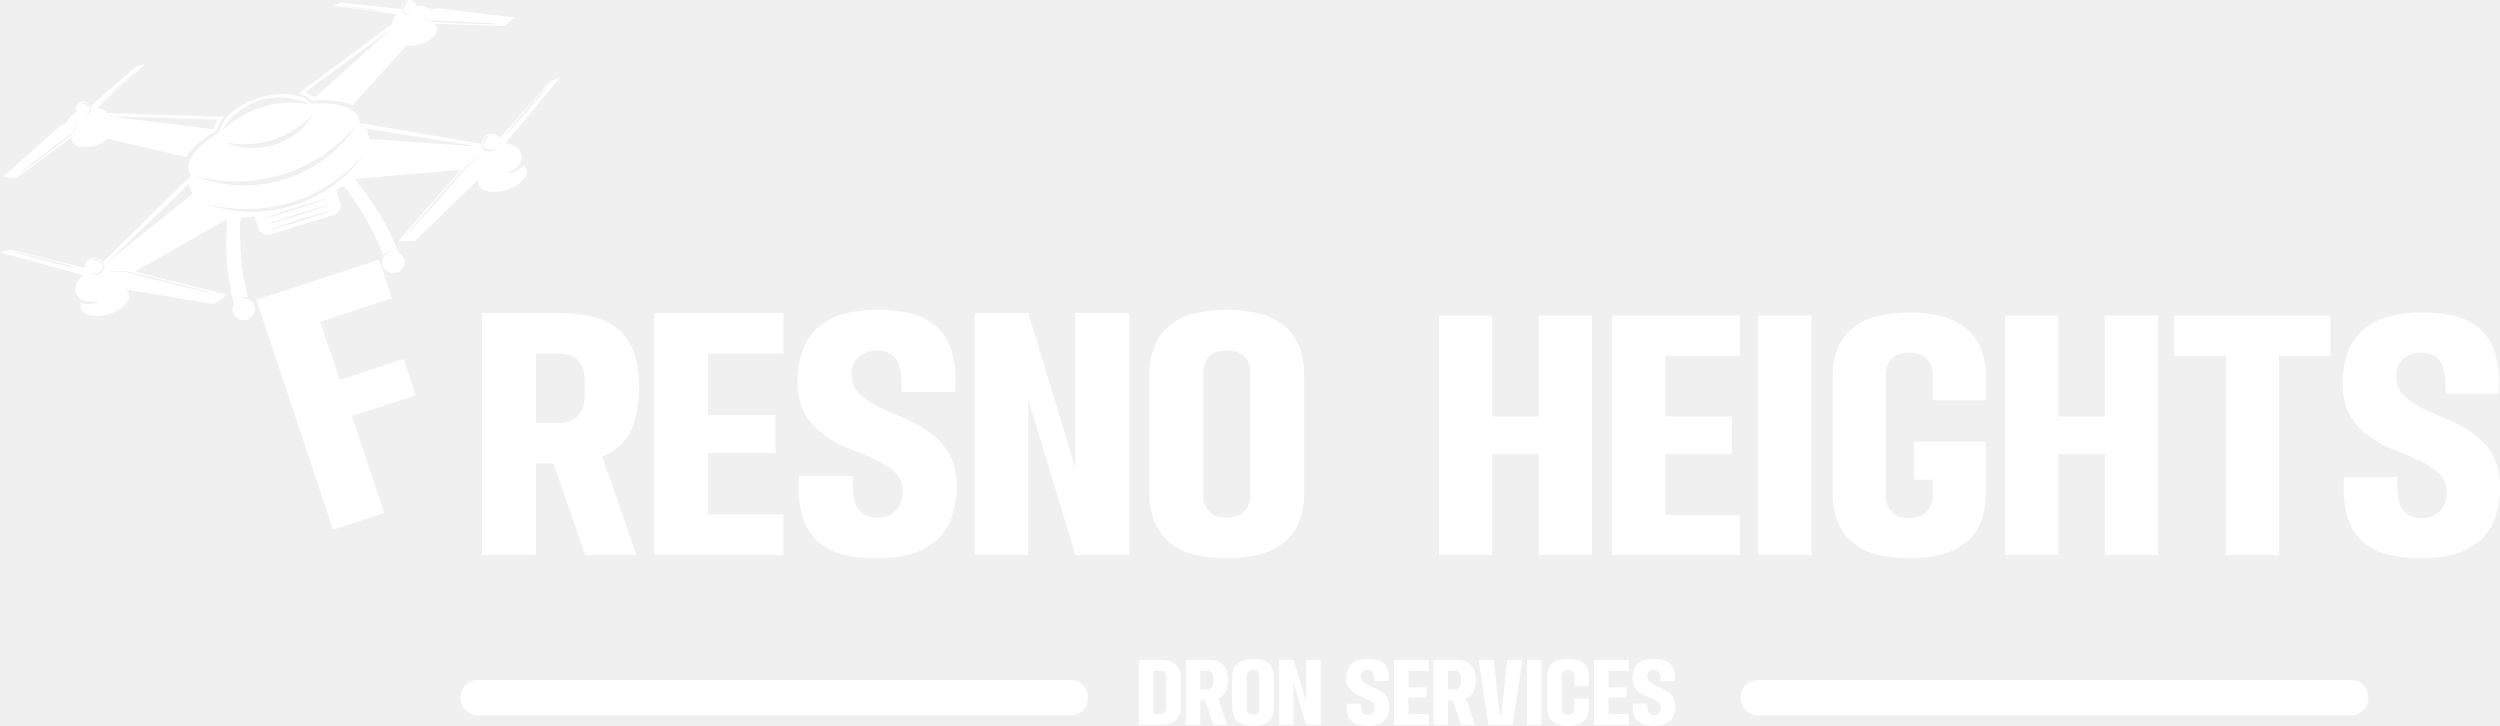
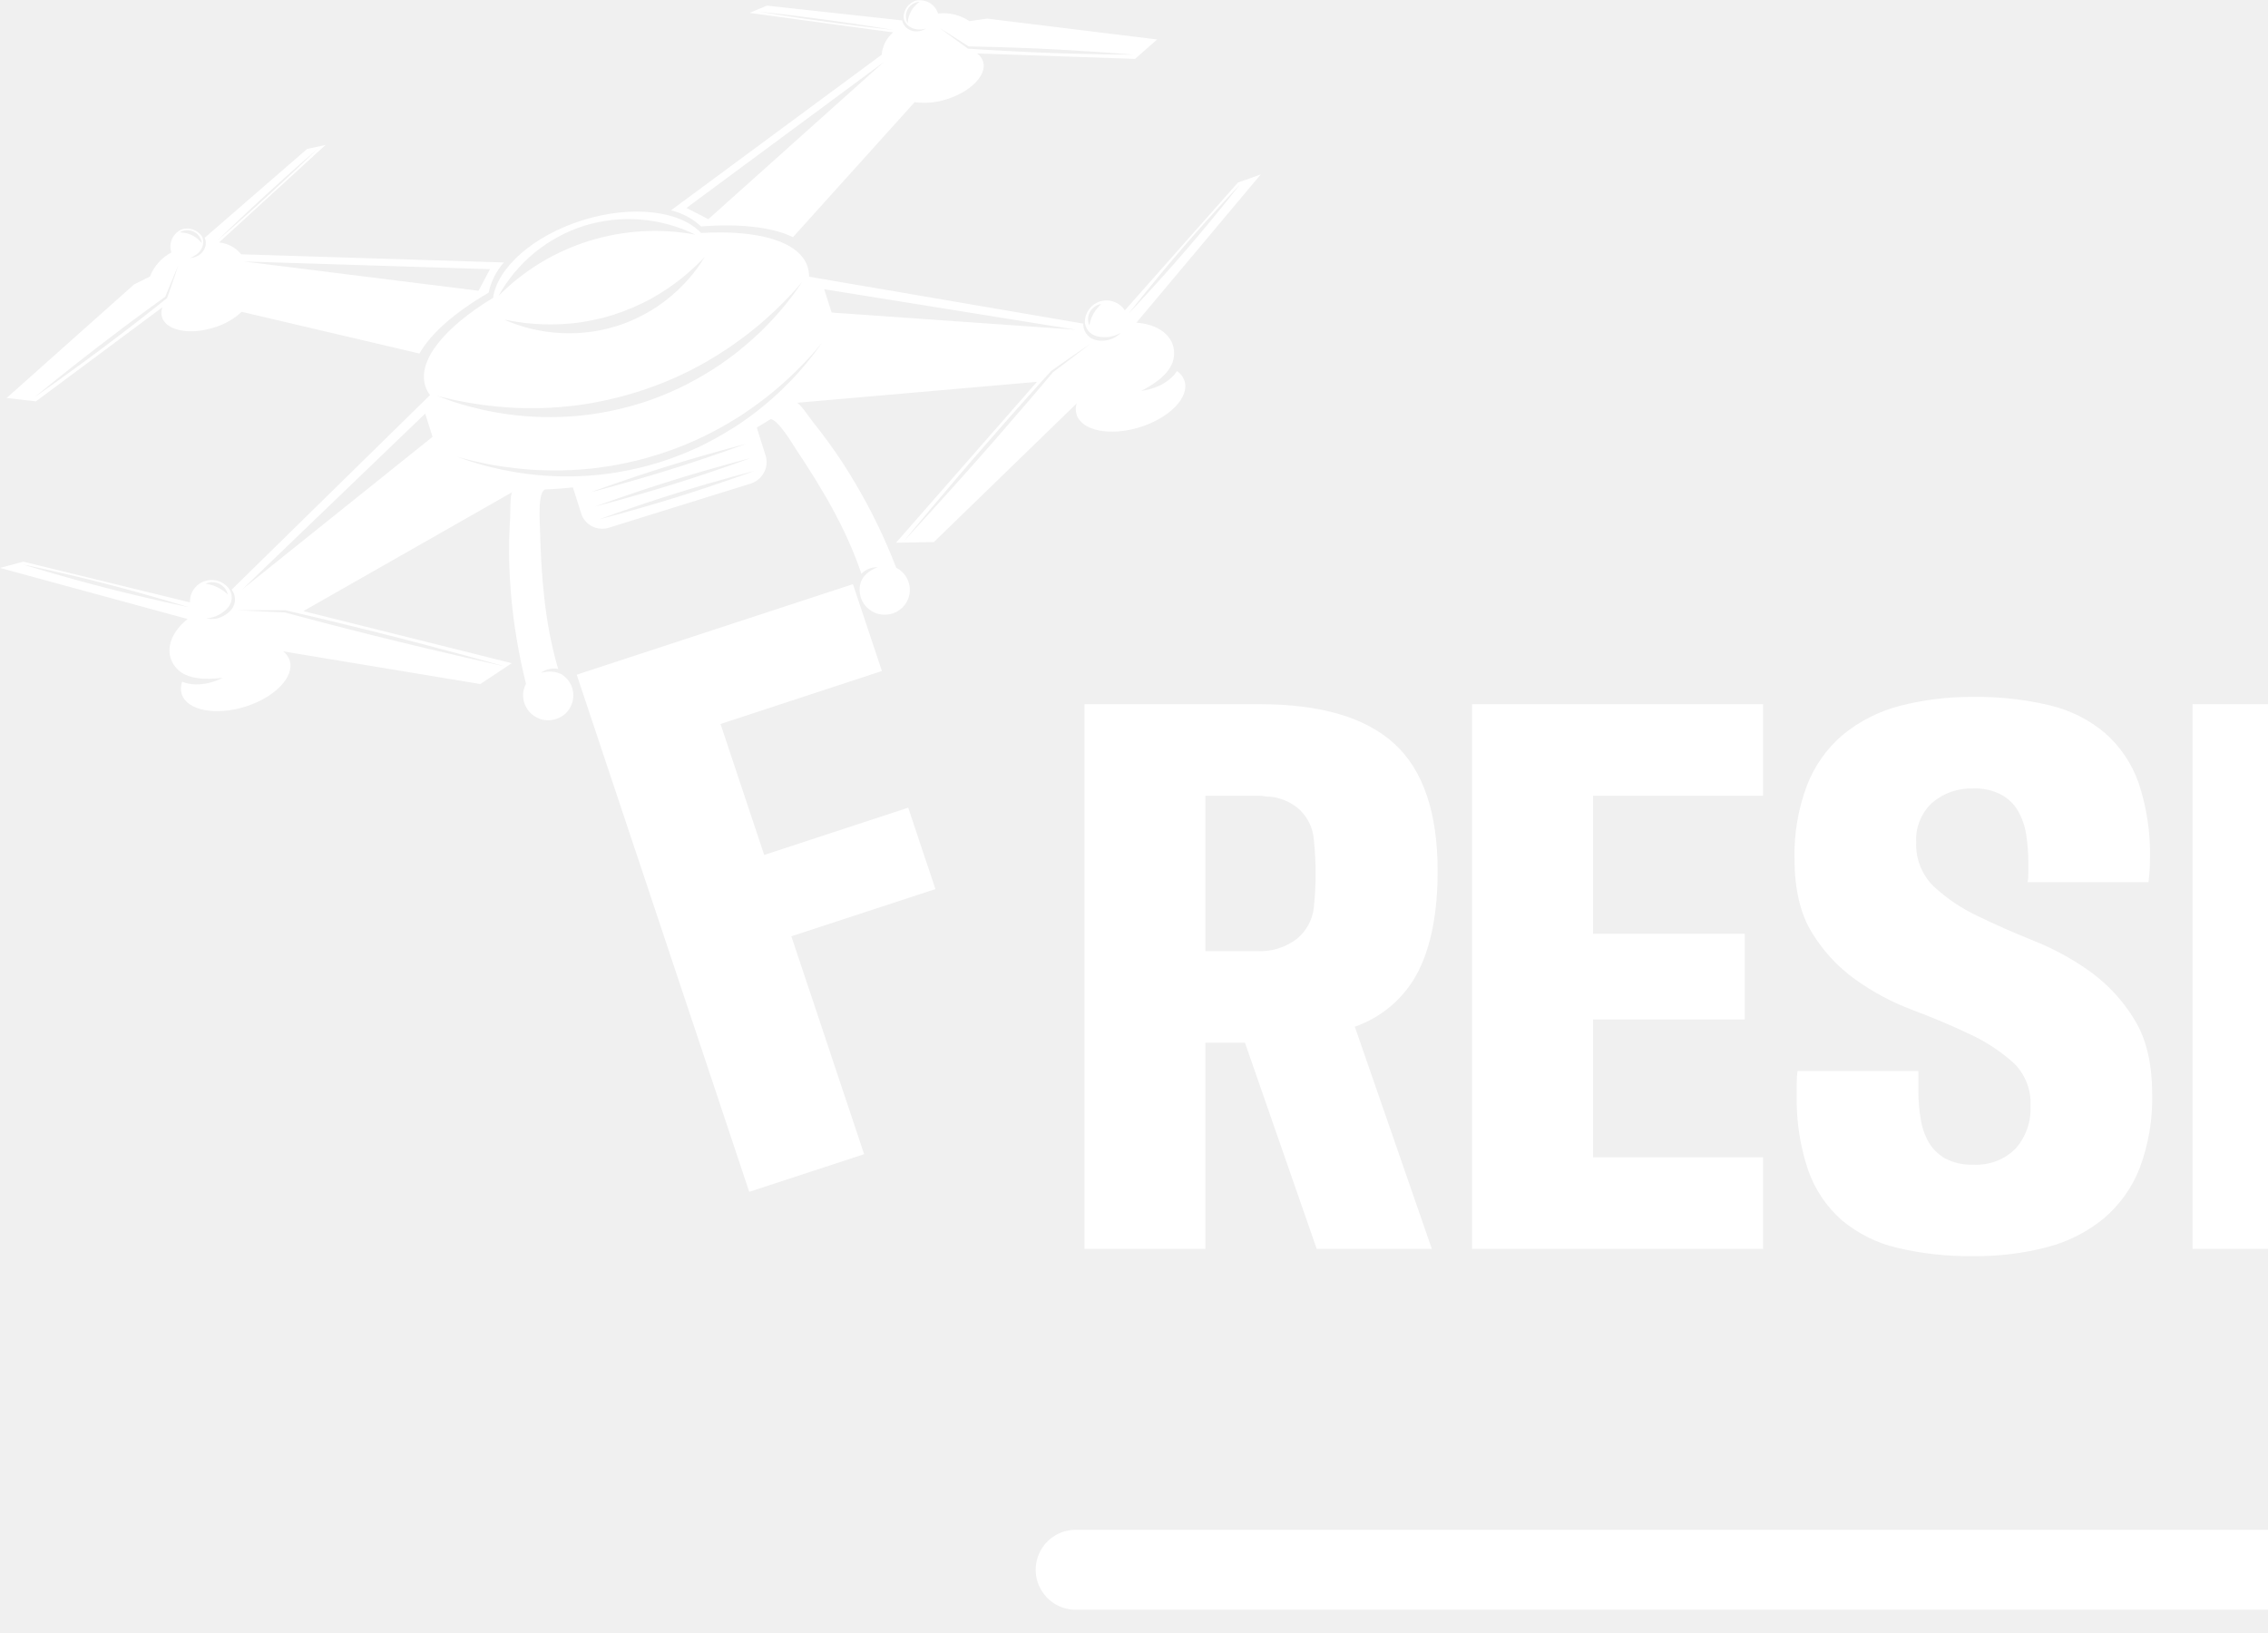
- <svg xmlns="http://www.w3.org/2000/svg" width="62" height="18" viewBox="0 0 62 18" fill="none">
+ <svg xmlns="http://www.w3.org/2000/svg" width="25" height="18" viewBox="0 0 25 18" fill="none">
  <g clip-path="url(#clip0_553_2)">
    <path d="M26.545 17.303H11.857" stroke="white" stroke-width="0.881" stroke-miterlimit="10" stroke-linecap="round" />
    <path d="M58.294 17.303H43.606" stroke="white" stroke-width="0.881" stroke-miterlimit="10" stroke-linecap="round" />
    <path d="M1.79 3.387C1.777 3.423 1.775 3.461 1.786 3.497C1.833 3.644 2.088 3.695 2.356 3.611C2.471 3.578 2.577 3.518 2.664 3.437C3.317 3.59 3.97 3.744 4.624 3.897C4.746 3.677 5.016 3.441 5.386 3.226C5.412 3.103 5.47 2.988 5.554 2.893L2.659 2.803C2.629 2.766 2.592 2.736 2.55 2.713C2.508 2.691 2.462 2.677 2.415 2.672C2.806 2.314 3.197 1.956 3.588 1.598C3.52 1.613 3.453 1.627 3.385 1.642C3.009 1.968 2.633 2.295 2.256 2.621C2.257 2.623 2.257 2.624 2.258 2.625L2.261 2.634L2.264 2.643L2.265 2.648L2.266 2.653L2.268 2.663C2.268 2.667 2.268 2.67 2.268 2.674L2.269 2.679C2.269 2.681 2.269 2.683 2.268 2.684L2.268 2.695C2.267 2.699 2.267 2.703 2.266 2.707C2.265 2.714 2.263 2.721 2.26 2.728C2.25 2.755 2.234 2.779 2.212 2.798C2.195 2.813 2.174 2.824 2.153 2.832C2.139 2.837 2.124 2.84 2.109 2.842C2.104 2.843 2.1 2.843 2.097 2.843L2.093 2.843L2.097 2.842C2.099 2.841 2.103 2.84 2.108 2.838C2.121 2.832 2.134 2.826 2.146 2.818C2.164 2.808 2.18 2.795 2.194 2.78C2.196 2.778 2.198 2.775 2.2 2.773L2.203 2.77C2.203 2.769 2.204 2.768 2.205 2.766L2.21 2.759L2.215 2.752C2.222 2.741 2.227 2.73 2.231 2.718C2.234 2.712 2.235 2.706 2.237 2.7C2.237 2.697 2.238 2.695 2.238 2.692L2.239 2.683C2.24 2.681 2.24 2.68 2.24 2.678L2.24 2.674L2.24 2.665L2.24 2.657L2.239 2.652L2.239 2.648L2.237 2.64L2.236 2.632C2.235 2.627 2.233 2.622 2.231 2.617C2.23 2.614 2.229 2.611 2.228 2.608C2.206 2.574 2.172 2.547 2.133 2.532C2.094 2.517 2.051 2.515 2.011 2.526C1.961 2.545 1.921 2.582 1.898 2.63C1.876 2.678 1.872 2.733 1.889 2.783C1.781 2.84 1.697 2.934 1.653 3.048C1.595 3.077 1.536 3.106 1.478 3.135C1.01 3.552 0.541 3.97 0.073 4.387L0.396 4.424L1.79 3.387ZM5.401 2.967L5.275 3.205L2.686 2.882C3.591 2.91 4.496 2.939 5.401 2.967ZM2.939 2.14C3.245 1.86 3.5 1.641 3.5 1.641C3.5 1.641 3.26 1.876 2.954 2.155C2.649 2.435 2.393 2.654 2.393 2.654C2.393 2.654 2.634 2.419 2.939 2.14ZM1.991 2.555C2.001 2.55 2.012 2.546 2.023 2.543C2.061 2.533 2.101 2.537 2.136 2.554C2.171 2.571 2.198 2.6 2.213 2.636C2.218 2.646 2.221 2.657 2.223 2.668C2.224 2.672 2.224 2.676 2.225 2.68C2.225 2.68 2.222 2.677 2.217 2.671C2.212 2.665 2.205 2.657 2.195 2.648C2.185 2.638 2.173 2.628 2.161 2.619C2.133 2.599 2.101 2.584 2.068 2.574C2.054 2.57 2.039 2.567 2.024 2.565C2.011 2.563 2 2.562 1.993 2.562C1.985 2.561 1.981 2.561 1.981 2.561C1.984 2.559 1.988 2.557 1.991 2.555ZM1.246 3.696C1.356 3.612 1.463 3.532 1.561 3.46C1.61 3.424 1.657 3.39 1.701 3.358C1.723 3.342 1.744 3.327 1.765 3.312C1.775 3.305 1.785 3.297 1.795 3.29L1.809 3.28L1.817 3.275L1.819 3.273L1.819 3.273L1.821 3.272C1.843 3.219 1.862 3.171 1.88 3.129C1.897 3.087 1.913 3.05 1.925 3.02L1.964 2.927C1.964 2.927 1.953 2.961 1.933 3.023C1.922 3.053 1.909 3.091 1.894 3.135C1.887 3.157 1.879 3.18 1.87 3.205C1.866 3.217 1.861 3.23 1.857 3.243L1.85 3.263L1.846 3.273L1.841 3.286C1.804 3.316 1.763 3.348 1.72 3.383C1.677 3.417 1.632 3.453 1.584 3.49C1.488 3.565 1.383 3.646 1.272 3.73C0.79 4.096 0.385 4.375 0.385 4.375C0.385 4.375 0.763 4.061 1.246 3.696Z" fill="white" />
    <path d="M12.949 4.124C12.938 4.137 12.926 4.15 12.913 4.162C12.901 4.173 12.889 4.184 12.875 4.194C12.851 4.212 12.825 4.228 12.799 4.242C12.775 4.254 12.752 4.264 12.727 4.273C12.693 4.285 12.657 4.295 12.621 4.302C12.608 4.304 12.598 4.306 12.591 4.307L12.581 4.308L12.59 4.303C12.596 4.3 12.605 4.295 12.616 4.289C12.639 4.277 12.671 4.259 12.708 4.234C12.726 4.222 12.746 4.208 12.767 4.192C12.788 4.176 12.808 4.158 12.827 4.139C12.864 4.104 12.894 4.063 12.916 4.017C12.946 3.95 12.95 3.875 12.929 3.805C12.883 3.66 12.724 3.57 12.526 3.557C12.983 3.012 13.44 2.467 13.897 1.923C13.813 1.952 13.73 1.982 13.646 2.012C13.23 2.482 12.814 2.952 12.399 3.421C12.37 3.377 12.328 3.344 12.278 3.326C12.229 3.308 12.174 3.307 12.124 3.323C12.074 3.339 12.03 3.371 12.001 3.415C11.971 3.458 11.956 3.509 11.959 3.562C11.96 3.566 11.961 3.571 11.962 3.576C11.966 3.589 11.97 3.602 11.976 3.614C11.982 3.627 11.991 3.64 12 3.651C12.011 3.663 12.023 3.674 12.036 3.683C12.051 3.692 12.067 3.699 12.083 3.704C12.1 3.709 12.118 3.713 12.136 3.714C12.145 3.715 12.154 3.715 12.162 3.716C12.172 3.716 12.18 3.716 12.188 3.716C12.217 3.716 12.247 3.711 12.275 3.703C12.294 3.697 12.314 3.689 12.332 3.68C12.338 3.677 12.344 3.674 12.347 3.672L12.352 3.669L12.348 3.674C12.345 3.677 12.341 3.681 12.336 3.686C12.32 3.7 12.302 3.712 12.283 3.722C12.27 3.73 12.256 3.736 12.242 3.74C12.225 3.746 12.208 3.75 12.191 3.752C12.182 3.753 12.172 3.754 12.163 3.755C12.153 3.755 12.144 3.755 12.133 3.755C12.112 3.755 12.091 3.752 12.071 3.746C12.05 3.739 12.03 3.73 12.012 3.717C11.996 3.704 11.982 3.69 11.971 3.673C11.961 3.658 11.953 3.641 11.948 3.624C11.944 3.609 11.942 3.594 11.941 3.579C11.941 3.575 11.941 3.571 11.941 3.567L8.918 3.05C8.919 3.013 8.913 2.976 8.902 2.941C8.813 2.659 8.352 2.531 7.728 2.568C7.499 2.324 6.971 2.256 6.423 2.427C5.876 2.598 5.482 2.952 5.435 3.283C4.902 3.606 4.598 3.973 4.688 4.255C4.699 4.291 4.717 4.325 4.74 4.355L2.554 6.499C2.556 6.503 2.558 6.506 2.56 6.509C2.569 6.522 2.575 6.536 2.581 6.55C2.586 6.567 2.59 6.585 2.59 6.603C2.591 6.623 2.588 6.644 2.581 6.663C2.574 6.683 2.564 6.703 2.55 6.72C2.537 6.736 2.522 6.751 2.504 6.763C2.496 6.769 2.488 6.775 2.48 6.779C2.472 6.784 2.464 6.789 2.456 6.793C2.44 6.801 2.424 6.808 2.407 6.813C2.392 6.817 2.378 6.82 2.363 6.821C2.341 6.824 2.32 6.824 2.298 6.821C2.291 6.82 2.285 6.819 2.281 6.818L2.275 6.817L2.281 6.816C2.285 6.816 2.291 6.815 2.298 6.814C2.319 6.811 2.338 6.806 2.358 6.8C2.386 6.791 2.413 6.778 2.437 6.762C2.444 6.757 2.45 6.753 2.458 6.747C2.465 6.742 2.472 6.737 2.479 6.731C2.492 6.72 2.505 6.707 2.516 6.693C2.527 6.68 2.536 6.665 2.542 6.649C2.548 6.634 2.552 6.618 2.554 6.602C2.555 6.587 2.554 6.573 2.552 6.558C2.549 6.545 2.546 6.532 2.541 6.519C2.539 6.514 2.537 6.51 2.535 6.506C2.508 6.461 2.466 6.427 2.417 6.408C2.367 6.39 2.313 6.388 2.262 6.404C2.212 6.419 2.168 6.45 2.138 6.493C2.107 6.536 2.092 6.587 2.094 6.64C1.482 6.49 0.87 6.341 0.257 6.191C0.171 6.214 0.086 6.237 0 6.26C0.689 6.448 1.379 6.636 2.068 6.823C1.913 6.946 1.835 7.11 1.881 7.256C1.904 7.325 1.951 7.384 2.014 7.422C2.058 7.447 2.107 7.463 2.157 7.471C2.184 7.476 2.211 7.479 2.238 7.481C2.263 7.482 2.288 7.482 2.31 7.482C2.355 7.481 2.391 7.477 2.417 7.475C2.43 7.474 2.44 7.472 2.446 7.472L2.457 7.47L2.447 7.475C2.441 7.478 2.432 7.483 2.42 7.488C2.387 7.503 2.352 7.515 2.316 7.524C2.291 7.531 2.266 7.536 2.24 7.539C2.21 7.543 2.18 7.545 2.15 7.544C2.133 7.543 2.116 7.542 2.1 7.539C2.082 7.536 2.065 7.533 2.048 7.528C2.035 7.524 2.021 7.52 2.008 7.514C1.992 7.558 1.99 7.606 2.003 7.65C2.06 7.83 2.373 7.892 2.701 7.79C3.03 7.688 3.25 7.459 3.193 7.28C3.18 7.24 3.155 7.205 3.122 7.18L5.295 7.54L5.641 7.31C4.875 7.119 4.109 6.927 3.344 6.736C4.264 6.212 5.648 5.424 5.648 5.424C5.621 5.439 5.626 5.657 5.624 5.692C5.618 5.787 5.614 5.881 5.612 5.975C5.609 6.156 5.616 6.337 5.63 6.518C5.658 6.861 5.714 7.202 5.798 7.537C5.773 7.584 5.762 7.637 5.767 7.691C5.772 7.744 5.793 7.795 5.827 7.836C5.86 7.878 5.906 7.909 5.957 7.926C6.008 7.943 6.063 7.944 6.115 7.93C6.167 7.916 6.214 7.888 6.25 7.848C6.286 7.808 6.309 7.758 6.317 7.706C6.325 7.653 6.317 7.599 6.295 7.55C6.272 7.502 6.236 7.461 6.19 7.432C6.186 7.43 6.182 7.429 6.179 7.427C6.153 7.416 6.126 7.408 6.099 7.405C6.075 7.402 6.052 7.402 6.029 7.404C6.012 7.406 5.996 7.409 5.98 7.412C5.968 7.415 5.962 7.417 5.962 7.417C5.967 7.413 5.972 7.409 5.977 7.406C6.014 7.383 6.057 7.37 6.1 7.369C6.118 7.368 6.136 7.37 6.153 7.374L6.148 7.358C6.003 6.86 5.965 6.341 5.952 5.825C5.951 5.774 5.922 5.398 6.018 5.394C6.112 5.391 6.21 5.384 6.315 5.372L6.406 5.658C6.415 5.688 6.43 5.717 6.451 5.741C6.471 5.766 6.497 5.786 6.525 5.801C6.553 5.815 6.584 5.825 6.616 5.827C6.648 5.83 6.681 5.827 6.711 5.817L8.273 5.331C8.336 5.311 8.388 5.269 8.42 5.211C8.451 5.154 8.459 5.087 8.44 5.024L8.342 4.713C8.391 4.684 8.446 4.651 8.496 4.619C8.585 4.635 8.741 4.902 8.767 4.941C9.055 5.371 9.322 5.818 9.49 6.309C9.492 6.314 9.493 6.32 9.495 6.325C9.507 6.312 9.52 6.301 9.535 6.291C9.571 6.268 9.613 6.254 9.657 6.252C9.663 6.251 9.669 6.252 9.675 6.252C9.675 6.252 9.669 6.254 9.658 6.258C9.643 6.265 9.628 6.272 9.614 6.28C9.593 6.291 9.574 6.305 9.557 6.32C9.536 6.338 9.518 6.36 9.504 6.383C9.502 6.387 9.5 6.39 9.498 6.394C9.476 6.443 9.47 6.497 9.48 6.55C9.489 6.603 9.514 6.652 9.551 6.69C9.588 6.729 9.636 6.757 9.688 6.769C9.741 6.781 9.796 6.778 9.846 6.76C9.897 6.742 9.941 6.709 9.974 6.667C10.006 6.624 10.025 6.573 10.029 6.519C10.032 6.466 10.02 6.413 9.993 6.366C9.967 6.32 9.927 6.282 9.879 6.258C9.755 5.936 9.604 5.624 9.428 5.327C9.336 5.17 9.237 5.019 9.13 4.872C9.074 4.795 9.016 4.72 8.957 4.646C8.935 4.619 8.812 4.437 8.782 4.44C8.782 4.44 10.372 4.301 11.43 4.209C10.912 4.8 10.395 5.391 9.877 5.982L10.294 5.975L11.868 4.447C11.855 4.487 11.855 4.529 11.867 4.569C11.924 4.749 12.237 4.811 12.565 4.709C12.894 4.606 13.114 4.378 13.057 4.199C13.042 4.154 13.013 4.116 12.974 4.09C12.967 4.101 12.958 4.113 12.949 4.124ZM13.038 2.731C13.377 2.338 13.667 2.035 13.667 2.035C13.667 2.035 13.41 2.366 13.071 2.759C12.733 3.151 12.442 3.455 12.442 3.455C12.442 3.455 12.7 3.123 13.038 2.731ZM12.131 3.359C12.125 3.364 12.117 3.372 12.109 3.381C12.065 3.428 12.034 3.484 12.017 3.545C12.014 3.558 12.011 3.568 12.01 3.575L12.008 3.587L12.007 3.584C12.006 3.582 12.004 3.58 12.003 3.576C11.999 3.566 11.997 3.555 11.995 3.544C11.993 3.528 11.993 3.511 11.995 3.495C12.001 3.454 12.022 3.416 12.054 3.39C12.067 3.379 12.081 3.37 12.096 3.363C12.106 3.359 12.117 3.355 12.128 3.353C12.131 3.352 12.134 3.352 12.136 3.352L12.139 3.351L12.131 3.359ZM2.269 6.434C2.271 6.433 2.273 6.431 2.277 6.43C2.287 6.426 2.298 6.423 2.309 6.421C2.325 6.417 2.342 6.417 2.358 6.418C2.4 6.422 2.439 6.441 2.467 6.471C2.479 6.483 2.488 6.497 2.496 6.512C2.501 6.521 2.505 6.532 2.508 6.542C2.509 6.546 2.509 6.549 2.51 6.551L2.51 6.554L2.502 6.546C2.496 6.54 2.489 6.533 2.479 6.525C2.429 6.484 2.371 6.456 2.308 6.442C2.296 6.439 2.285 6.438 2.278 6.437L2.266 6.435L2.269 6.434ZM1.16 6.478C0.656 6.348 0.253 6.222 0.253 6.222C0.253 6.222 0.667 6.306 1.171 6.436C1.674 6.566 2.077 6.692 2.077 6.692C2.077 6.692 1.664 6.607 1.16 6.478ZM3.578 6.828C3.74 6.867 3.916 6.91 4.1 6.956C4.909 7.159 5.559 7.344 5.559 7.344C5.559 7.344 4.898 7.2 4.09 6.998C3.906 6.952 3.73 6.907 3.569 6.865C3.489 6.843 3.412 6.823 3.34 6.804C3.269 6.785 3.202 6.767 3.141 6.751C3.06 6.747 2.986 6.744 2.922 6.741C2.857 6.738 2.801 6.736 2.756 6.733L2.615 6.726C2.615 6.726 2.665 6.726 2.756 6.726C2.802 6.726 2.857 6.726 2.922 6.726C2.987 6.726 3.062 6.726 3.144 6.726C3.207 6.741 3.275 6.757 3.348 6.774C3.42 6.791 3.497 6.809 3.578 6.828ZM4.768 4.815L2.671 6.496L4.687 4.559L4.768 4.815ZM6.441 2.488C6.847 2.364 7.284 2.399 7.664 2.586C7.275 2.514 6.873 2.538 6.495 2.655C6.116 2.773 5.773 2.981 5.495 3.262C5.699 2.893 6.038 2.616 6.441 2.488ZM5.58 3.527C5.597 3.53 5.621 3.535 5.651 3.54C5.738 3.555 5.825 3.566 5.913 3.571C5.968 3.575 6.029 3.577 6.093 3.576C6.158 3.575 6.226 3.572 6.298 3.565C6.37 3.558 6.445 3.547 6.521 3.531C6.6 3.516 6.678 3.496 6.755 3.472C6.903 3.425 7.047 3.364 7.183 3.289C7.295 3.226 7.402 3.155 7.502 3.076C7.571 3.021 7.637 2.963 7.699 2.902C7.721 2.88 7.738 2.863 7.75 2.851L7.767 2.832L7.764 2.838C7.762 2.842 7.758 2.847 7.754 2.854C7.745 2.868 7.732 2.889 7.715 2.915C7.664 2.988 7.608 3.058 7.547 3.123C7.455 3.22 7.352 3.307 7.241 3.382C7.174 3.426 7.105 3.465 7.033 3.5C6.956 3.538 6.876 3.569 6.794 3.595C6.566 3.666 6.326 3.689 6.089 3.664C6.027 3.658 5.965 3.648 5.904 3.635C5.816 3.617 5.73 3.591 5.646 3.559C5.616 3.548 5.594 3.539 5.579 3.532C5.571 3.529 5.565 3.526 5.562 3.524L5.556 3.522L5.58 3.527ZM4.865 4.375C4.894 4.382 4.937 4.393 4.992 4.405C5.048 4.417 5.116 4.431 5.196 4.444C5.275 4.458 5.366 4.47 5.466 4.48C5.516 4.485 5.569 4.489 5.624 4.493L5.666 4.495C5.68 4.495 5.694 4.496 5.708 4.497C5.737 4.497 5.766 4.499 5.795 4.499C5.81 4.499 5.825 4.499 5.84 4.499C5.855 4.499 5.87 4.499 5.886 4.499C5.916 4.499 5.947 4.498 5.979 4.498C5.994 4.497 6.01 4.496 6.026 4.496L6.074 4.494C6.09 4.493 6.107 4.491 6.123 4.49C6.131 4.49 6.139 4.489 6.148 4.489C6.156 4.488 6.164 4.487 6.172 4.487C6.189 4.485 6.205 4.484 6.222 4.482L6.235 4.481L6.247 4.48L6.272 4.477C6.289 4.475 6.306 4.474 6.323 4.472C6.34 4.47 6.357 4.467 6.375 4.465L6.4 4.462L6.426 4.458C6.444 4.455 6.461 4.453 6.478 4.45C6.496 4.447 6.513 4.444 6.531 4.441C6.54 4.439 6.549 4.438 6.557 4.436C6.566 4.435 6.575 4.433 6.584 4.431C6.73 4.403 6.874 4.367 7.015 4.323C7.157 4.279 7.296 4.227 7.432 4.167C7.558 4.111 7.681 4.048 7.801 3.979C7.808 3.974 7.815 3.97 7.822 3.966C7.829 3.962 7.836 3.958 7.843 3.953C7.858 3.945 7.871 3.937 7.885 3.928C7.899 3.92 7.913 3.911 7.926 3.903C7.939 3.894 7.953 3.886 7.966 3.877L8.005 3.852C8.011 3.847 8.018 3.843 8.024 3.839L8.043 3.826C8.056 3.817 8.068 3.809 8.081 3.8C8.087 3.796 8.093 3.792 8.099 3.787L8.117 3.774C8.213 3.706 8.299 3.638 8.376 3.573C8.498 3.47 8.613 3.359 8.722 3.243C8.761 3.201 8.79 3.168 8.809 3.146L8.839 3.111L8.833 3.121C8.828 3.127 8.822 3.137 8.814 3.149C8.797 3.174 8.772 3.21 8.738 3.256C8.641 3.385 8.535 3.506 8.421 3.62C8.348 3.692 8.265 3.768 8.171 3.844C8.166 3.849 8.16 3.854 8.154 3.859C8.148 3.864 8.142 3.868 8.136 3.873L8.099 3.902C8.093 3.907 8.087 3.911 8.081 3.916L8.062 3.93C8.049 3.94 8.036 3.949 8.023 3.959C8.01 3.969 7.997 3.978 7.983 3.987C7.97 3.997 7.957 4.006 7.943 4.016L7.901 4.043L7.88 4.057C7.873 4.062 7.866 4.067 7.859 4.071C7.738 4.148 7.613 4.218 7.484 4.279C7.345 4.345 7.202 4.401 7.055 4.447C6.908 4.492 6.758 4.528 6.606 4.553C6.597 4.555 6.587 4.556 6.578 4.557L6.551 4.562C6.533 4.564 6.514 4.567 6.496 4.569C6.478 4.572 6.46 4.574 6.442 4.576L6.415 4.579C6.406 4.58 6.397 4.581 6.388 4.582C6.37 4.583 6.353 4.585 6.335 4.587C6.317 4.588 6.3 4.589 6.282 4.59L6.256 4.592L6.243 4.593L6.23 4.593L6.179 4.596C6.17 4.596 6.162 4.596 6.153 4.596C6.145 4.597 6.136 4.597 6.128 4.597C6.111 4.597 6.094 4.597 6.077 4.598C6.061 4.598 6.044 4.598 6.028 4.597C6.011 4.597 5.995 4.597 5.979 4.597C5.947 4.596 5.915 4.595 5.883 4.593L5.837 4.59C5.821 4.589 5.806 4.588 5.791 4.587C5.761 4.585 5.731 4.582 5.702 4.579C5.688 4.578 5.673 4.576 5.659 4.574C5.645 4.572 5.631 4.571 5.617 4.569C5.561 4.561 5.508 4.553 5.457 4.544C5.356 4.526 5.265 4.505 5.187 4.484C5.108 4.463 5.041 4.443 4.987 4.425C4.933 4.406 4.891 4.391 4.863 4.38C4.849 4.375 4.839 4.371 4.831 4.368L4.821 4.364L4.865 4.375ZM7.467 5.478C6.995 5.625 6.606 5.724 6.606 5.724C6.606 5.724 6.982 5.584 7.454 5.437C7.926 5.289 8.316 5.191 8.316 5.191C8.316 5.191 7.939 5.33 7.467 5.478ZM7.423 5.337C6.95 5.484 6.561 5.583 6.561 5.583C6.561 5.583 6.937 5.443 7.41 5.296C7.882 5.149 8.271 5.05 8.271 5.05C8.271 5.05 7.895 5.19 7.423 5.337ZM7.373 5.18C6.9 5.327 6.511 5.426 6.511 5.426C6.511 5.426 6.887 5.286 7.36 5.139C7.832 4.992 8.221 4.893 8.221 4.893C8.221 4.893 7.845 5.033 7.373 5.18ZM9.051 3.792C9.046 3.798 9.04 3.807 9.031 3.819C9.014 3.844 8.988 3.879 8.953 3.924C8.855 4.051 8.747 4.171 8.631 4.283C8.558 4.354 8.475 4.428 8.381 4.503L8.363 4.518C8.357 4.522 8.351 4.527 8.345 4.532C8.333 4.541 8.32 4.55 8.308 4.56L8.29 4.574L8.27 4.588C8.258 4.597 8.245 4.606 8.232 4.616C8.219 4.626 8.205 4.634 8.192 4.644C8.179 4.653 8.165 4.662 8.152 4.672C8.138 4.681 8.124 4.69 8.11 4.699L8.089 4.713C8.082 4.717 8.075 4.722 8.067 4.726C7.947 4.802 7.822 4.87 7.694 4.931C7.555 4.996 7.412 5.051 7.266 5.097C7.12 5.142 6.971 5.178 6.82 5.203C6.811 5.205 6.802 5.207 6.793 5.208L6.766 5.212C6.748 5.215 6.73 5.218 6.711 5.22C6.693 5.222 6.675 5.225 6.658 5.227L6.631 5.23L6.604 5.233C6.586 5.235 6.569 5.236 6.551 5.238C6.534 5.24 6.516 5.241 6.499 5.242L6.473 5.244L6.46 5.245L6.447 5.246C6.43 5.246 6.413 5.247 6.396 5.248C6.387 5.248 6.379 5.249 6.37 5.249L6.345 5.25C6.328 5.25 6.312 5.251 6.295 5.251C6.279 5.251 6.262 5.251 6.246 5.251C6.229 5.251 6.213 5.251 6.197 5.251C6.165 5.25 6.133 5.25 6.102 5.248C6.086 5.247 6.071 5.247 6.056 5.246C6.04 5.245 6.025 5.244 6.01 5.243C5.98 5.241 5.95 5.238 5.921 5.236C5.907 5.235 5.893 5.233 5.878 5.231C5.864 5.23 5.85 5.228 5.836 5.227C5.781 5.22 5.727 5.213 5.677 5.204C5.576 5.187 5.485 5.168 5.406 5.148C5.328 5.129 5.261 5.109 5.206 5.092C5.152 5.075 5.11 5.06 5.082 5.05C5.068 5.045 5.057 5.041 5.05 5.038L5.039 5.034C5.039 5.034 5.054 5.038 5.083 5.046C5.112 5.054 5.154 5.066 5.21 5.079C5.265 5.092 5.333 5.107 5.412 5.122C5.492 5.136 5.582 5.15 5.683 5.161C5.733 5.167 5.786 5.172 5.841 5.176C5.855 5.177 5.869 5.178 5.883 5.179C5.897 5.179 5.911 5.18 5.925 5.181C5.954 5.182 5.983 5.184 6.013 5.184C6.028 5.185 6.043 5.185 6.058 5.185L6.103 5.185C6.134 5.186 6.165 5.185 6.197 5.185C6.213 5.185 6.229 5.184 6.245 5.183C6.261 5.183 6.277 5.182 6.293 5.182C6.309 5.181 6.326 5.18 6.342 5.179L6.367 5.177C6.375 5.177 6.383 5.176 6.392 5.176C6.408 5.174 6.425 5.173 6.442 5.172L6.454 5.171L6.467 5.169L6.492 5.167C6.509 5.165 6.526 5.164 6.543 5.162C6.561 5.159 6.578 5.157 6.595 5.155L6.621 5.152L6.647 5.148C6.665 5.146 6.682 5.143 6.7 5.14C6.717 5.138 6.735 5.135 6.752 5.132L6.779 5.127C6.788 5.126 6.797 5.124 6.806 5.122C6.953 5.095 7.098 5.059 7.24 5.014C7.383 4.97 7.523 4.917 7.659 4.856C7.785 4.799 7.909 4.735 8.029 4.665C8.036 4.661 8.043 4.656 8.05 4.652L8.071 4.639C8.085 4.63 8.099 4.622 8.113 4.614C8.127 4.605 8.14 4.596 8.154 4.588C8.167 4.579 8.181 4.571 8.194 4.562C8.207 4.553 8.22 4.544 8.233 4.535L8.252 4.522C8.258 4.518 8.265 4.514 8.271 4.509C8.283 4.5 8.296 4.492 8.308 4.483C8.314 4.479 8.32 4.474 8.326 4.47L8.344 4.457C8.44 4.387 8.526 4.317 8.602 4.251C8.722 4.146 8.836 4.034 8.943 3.916C8.981 3.874 9.009 3.84 9.028 3.817C9.038 3.806 9.045 3.797 9.05 3.791L9.057 3.782L9.051 3.792ZM9.167 3.445L9.085 3.188L11.857 3.634L9.167 3.445ZM11.91 3.873C11.874 3.901 11.83 3.935 11.778 3.974C11.727 4.013 11.669 4.057 11.604 4.106C11.564 4.154 11.519 4.207 11.472 4.263C11.424 4.319 11.373 4.379 11.319 4.442C11.211 4.568 11.093 4.705 10.969 4.847C10.423 5.471 9.964 5.964 9.964 5.964C9.964 5.964 10.39 5.443 10.936 4.819C11.06 4.676 11.18 4.541 11.29 4.418C11.346 4.356 11.398 4.297 11.448 4.242C11.498 4.187 11.545 4.135 11.588 4.088L11.769 3.961C11.822 3.925 11.868 3.893 11.905 3.867L12.022 3.788C12.022 3.788 11.982 3.818 11.91 3.873Z" fill="white" />
    <path d="M9.719 0.603L7.397 2.318C7.521 2.349 7.635 2.41 7.728 2.496C8.155 2.463 8.513 2.503 8.741 2.614C9.188 2.118 9.635 1.622 10.082 1.126C10.2 1.142 10.321 1.131 10.435 1.094C10.703 1.01 10.883 0.824 10.836 0.677C10.825 0.642 10.801 0.611 10.77 0.589L12.512 0.649L12.755 0.435C12.13 0.358 11.505 0.282 10.88 0.205C10.815 0.215 10.751 0.224 10.686 0.233C10.585 0.165 10.462 0.135 10.34 0.149C10.324 0.099 10.29 0.056 10.244 0.03C10.197 0.004 10.143 -0.004 10.091 0.008C10.052 0.022 10.018 0.048 9.994 0.082C9.971 0.117 9.959 0.158 9.961 0.199C9.961 0.202 9.962 0.205 9.963 0.208C9.965 0.213 9.966 0.218 9.968 0.223L9.971 0.23L9.975 0.238L9.977 0.241L9.979 0.245L9.984 0.252L9.989 0.259L9.991 0.263C9.992 0.264 9.993 0.265 9.994 0.266L10 0.273C10.002 0.275 10.005 0.277 10.007 0.279C10.011 0.283 10.016 0.287 10.021 0.291C10.032 0.298 10.043 0.304 10.054 0.309L10.062 0.313L10.071 0.315C10.072 0.316 10.074 0.316 10.075 0.317L10.079 0.318C10.082 0.319 10.085 0.319 10.088 0.32C10.108 0.324 10.128 0.326 10.149 0.325C10.163 0.324 10.178 0.322 10.192 0.319C10.197 0.318 10.201 0.317 10.203 0.316L10.207 0.315L10.204 0.317C10.201 0.319 10.198 0.321 10.193 0.323C10.18 0.33 10.166 0.335 10.151 0.339C10.129 0.345 10.106 0.347 10.084 0.345C10.055 0.342 10.027 0.332 10.004 0.315C9.998 0.311 9.992 0.306 9.986 0.301C9.983 0.298 9.981 0.296 9.978 0.293L9.972 0.284C9.97 0.283 9.969 0.281 9.968 0.28L9.965 0.275C9.963 0.272 9.962 0.269 9.96 0.266L9.955 0.257L9.953 0.252L9.952 0.248L9.948 0.239L9.946 0.23C9.946 0.228 9.945 0.227 9.945 0.225C9.448 0.171 8.951 0.117 8.454 0.062L8.262 0.142C8.79 0.213 9.317 0.285 9.845 0.357C9.809 0.388 9.779 0.425 9.757 0.468C9.736 0.51 9.723 0.556 9.719 0.603ZM7.808 2.416L7.567 2.292C8.293 1.755 9.019 1.219 9.744 0.682L7.808 2.416ZM10.447 0.364C10.474 0.382 10.508 0.403 10.547 0.428C10.586 0.453 10.629 0.481 10.678 0.512L10.679 0.512L10.681 0.512L10.683 0.512L10.692 0.512L10.71 0.512C10.722 0.513 10.735 0.513 10.747 0.513C10.773 0.514 10.799 0.514 10.826 0.515C10.881 0.516 10.939 0.517 11 0.519C11.122 0.523 11.255 0.527 11.394 0.533C12.001 0.56 12.492 0.602 12.492 0.602C12.492 0.602 11.999 0.603 11.392 0.576C11.253 0.57 11.12 0.563 10.998 0.556C10.937 0.553 10.879 0.549 10.825 0.546C10.769 0.542 10.717 0.539 10.669 0.536L10.658 0.527L10.649 0.521L10.632 0.509L10.599 0.485C10.577 0.469 10.557 0.455 10.539 0.441C10.501 0.414 10.469 0.39 10.442 0.371C10.39 0.332 10.361 0.311 10.361 0.311C10.361 0.311 10.392 0.33 10.447 0.364ZM10.103 0.047C10.092 0.058 10.082 0.068 10.072 0.08C10.051 0.107 10.034 0.137 10.022 0.17C10.017 0.184 10.013 0.198 10.01 0.213C10.008 0.225 10.007 0.236 10.006 0.244C10.005 0.251 10.005 0.256 10.005 0.256C10.003 0.252 10.001 0.249 9.999 0.245C9.995 0.235 9.991 0.224 9.989 0.213C9.981 0.175 9.987 0.136 10.005 0.102C10.024 0.068 10.055 0.042 10.091 0.029C10.102 0.025 10.113 0.022 10.124 0.021C10.128 0.02 10.133 0.02 10.137 0.02C10.137 0.02 10.133 0.023 10.127 0.027C10.121 0.032 10.112 0.039 10.103 0.047ZM9.104 0.239C8.692 0.183 8.359 0.127 8.359 0.127C8.359 0.127 8.695 0.162 9.107 0.218C9.519 0.274 9.851 0.33 9.851 0.33C9.851 0.33 9.516 0.295 9.104 0.239Z" fill="white" />
    <path d="M6.357 7.437L9.402 6.439L9.721 7.396L7.942 7.98L8.424 9.424L10.011 8.903L10.311 9.8L8.723 10.32L9.525 12.722L8.259 13.137L6.357 7.437Z" fill="white" />
    <path d="M11.954 7.762H13.884C14.557 7.762 15.053 7.908 15.371 8.199C15.688 8.49 15.847 8.958 15.847 9.603C15.847 10.057 15.776 10.425 15.633 10.708C15.488 10.993 15.238 11.211 14.934 11.317L15.783 13.766H14.514L13.723 11.493H13.287V13.766H11.954V7.762ZM13.852 10.484C14.012 10.493 14.169 10.445 14.296 10.348C14.401 10.262 14.468 10.138 14.482 10.004C14.509 9.754 14.509 9.501 14.482 9.251C14.472 9.13 14.419 9.017 14.332 8.931C14.229 8.834 14.091 8.78 13.949 8.779C13.922 8.773 13.895 8.77 13.868 8.771H13.287V10.484H13.852Z" fill="white" />
    <path d="M16.227 7.762H19.434V8.771H17.56V10.292H19.232V11.237H17.56V12.757H19.434V13.766H16.227V7.762Z" fill="white" />
    <path d="M19.781 9.467C19.774 9.19 19.821 8.915 19.919 8.655C20.002 8.44 20.138 8.248 20.314 8.099C20.496 7.95 20.708 7.842 20.936 7.782C21.202 7.713 21.477 7.679 21.752 7.682C22.035 7.678 22.317 7.709 22.592 7.774C22.817 7.827 23.026 7.931 23.202 8.079C23.372 8.228 23.5 8.418 23.574 8.631C23.664 8.901 23.706 9.184 23.699 9.467C23.699 9.51 23.698 9.553 23.695 9.596C23.692 9.638 23.688 9.681 23.683 9.724H22.35C22.357 9.688 22.359 9.652 22.358 9.616V9.499C22.358 9.398 22.35 9.296 22.334 9.195C22.32 9.105 22.29 9.019 22.245 8.939C22.201 8.863 22.137 8.801 22.059 8.759C21.965 8.71 21.859 8.687 21.752 8.691C21.587 8.685 21.425 8.74 21.3 8.847C21.24 8.902 21.192 8.97 21.162 9.046C21.131 9.121 21.117 9.202 21.122 9.283C21.118 9.374 21.133 9.464 21.167 9.548C21.2 9.632 21.251 9.708 21.316 9.772C21.459 9.903 21.621 10.013 21.797 10.096C21.988 10.189 22.196 10.281 22.423 10.372C22.645 10.461 22.855 10.576 23.049 10.716C23.242 10.858 23.406 11.036 23.529 11.241C23.659 11.451 23.723 11.725 23.723 12.061C23.73 12.338 23.683 12.614 23.586 12.874C23.503 13.089 23.367 13.28 23.19 13.43C23.008 13.579 22.796 13.687 22.568 13.746C22.302 13.816 22.027 13.849 21.752 13.846C21.469 13.85 21.187 13.819 20.912 13.754C20.687 13.702 20.479 13.597 20.302 13.45C20.132 13.3 20.005 13.11 19.931 12.898C19.84 12.628 19.798 12.345 19.805 12.061V11.933C19.805 11.89 19.808 11.847 19.814 11.805H21.146V12.029C21.146 12.13 21.154 12.23 21.171 12.329C21.184 12.421 21.214 12.509 21.259 12.589C21.303 12.664 21.365 12.726 21.441 12.769C21.537 12.819 21.644 12.842 21.752 12.838C21.838 12.842 21.923 12.829 22.003 12.799C22.084 12.769 22.156 12.722 22.217 12.661C22.332 12.531 22.391 12.362 22.382 12.189C22.387 12.1 22.372 12.011 22.338 11.928C22.305 11.845 22.254 11.77 22.188 11.709C22.044 11.582 21.883 11.477 21.708 11.397C21.517 11.306 21.308 11.218 21.082 11.133C20.859 11.049 20.649 10.938 20.456 10.8C20.262 10.662 20.099 10.486 19.975 10.284C19.846 10.076 19.781 9.804 19.781 9.467Z" fill="white" />
    <path d="M24.168 7.762H25.5L26.672 11.613V7.762H28.005V13.766H26.672L25.5 9.908V13.766H24.168V7.762Z" fill="white" />
    <path d="M28.505 9.299C28.498 9.047 28.544 8.797 28.638 8.563C28.721 8.368 28.852 8.196 29.018 8.063C29.196 7.925 29.401 7.827 29.62 7.774C30.146 7.652 30.693 7.652 31.219 7.774C31.439 7.828 31.646 7.926 31.825 8.063C31.993 8.195 32.125 8.367 32.209 8.563C32.303 8.797 32.349 9.047 32.342 9.299V12.221C32.349 12.474 32.303 12.726 32.209 12.962C32.126 13.159 31.994 13.333 31.825 13.466C31.646 13.603 31.439 13.701 31.219 13.754C30.693 13.877 30.146 13.877 29.62 13.754C29.4 13.701 29.195 13.601 29.018 13.462C28.852 13.327 28.722 13.154 28.638 12.957C28.544 12.724 28.498 12.473 28.505 12.221V9.299ZM29.838 12.301C29.835 12.442 29.887 12.578 29.983 12.681C30.08 12.785 30.226 12.838 30.419 12.838C30.619 12.838 30.767 12.784 30.864 12.677C30.959 12.575 31.011 12.44 31.009 12.301V9.219C31.012 9.081 30.959 8.948 30.864 8.847C30.767 8.743 30.619 8.691 30.419 8.691C30.226 8.691 30.08 8.743 29.983 8.847C29.888 8.948 29.836 9.081 29.838 9.219V12.301Z" fill="white" />
    <path d="M35.687 7.827H37.006V10.329H38.164V7.827H39.483V13.766H38.164V11.264H37.006V13.766H35.687V7.827Z" fill="white" />
    <path d="M39.978 7.827H43.15V8.825H41.297V10.329H42.95V11.264H41.297V12.768H43.15V13.766H39.978V7.827Z" fill="white" />
    <path d="M43.606 7.827H44.924V13.766H43.606V7.827Z" fill="white" />
    <path d="M45.452 9.348C45.445 9.099 45.49 8.851 45.583 8.619C45.666 8.426 45.795 8.256 45.959 8.124C46.135 7.989 46.338 7.891 46.554 7.839C47.075 7.718 47.616 7.718 48.136 7.839C48.354 7.892 48.558 7.989 48.736 8.124C48.902 8.255 49.032 8.425 49.115 8.619C49.209 8.851 49.254 9.099 49.247 9.348V9.926H47.929V9.269C47.931 9.132 47.879 9 47.785 8.9C47.689 8.797 47.542 8.746 47.345 8.746C47.154 8.746 47.01 8.797 46.914 8.9C46.819 9 46.768 9.132 46.77 9.269V12.317C46.767 12.456 46.818 12.591 46.914 12.693C47.01 12.796 47.154 12.848 47.345 12.848C47.542 12.848 47.689 12.795 47.785 12.689C47.879 12.588 47.931 12.455 47.929 12.317V11.897H47.465V10.955H49.247V12.238C49.254 12.488 49.209 12.738 49.115 12.97C49.033 13.166 48.903 13.337 48.736 13.469C48.558 13.604 48.354 13.702 48.136 13.754C47.616 13.876 47.075 13.876 46.554 13.754C46.337 13.702 46.134 13.603 45.959 13.465C45.795 13.331 45.666 13.16 45.583 12.966C45.49 12.735 45.445 12.487 45.452 12.238V9.348Z" fill="white" />
    <path d="M49.726 7.827H51.045V10.329H52.203V7.827H53.522V13.766H52.203V11.264H51.045V13.766H49.726V7.827Z" fill="white" />
    <path d="M57.797 7.827V8.825H56.518V13.766H55.2V8.825H53.921V7.827H57.797Z" fill="white" />
    <path d="M58.1 9.514C58.094 9.24 58.14 8.967 58.236 8.71C58.319 8.497 58.453 8.308 58.628 8.16C58.808 8.013 59.018 7.906 59.243 7.847C59.506 7.778 59.778 7.745 60.05 7.748C60.33 7.744 60.609 7.775 60.881 7.839C61.103 7.891 61.31 7.994 61.485 8.14C61.652 8.288 61.779 8.476 61.852 8.686C61.941 8.953 61.983 9.233 61.976 9.514C61.976 9.556 61.974 9.598 61.972 9.641C61.969 9.683 61.965 9.725 61.96 9.767H60.642C60.648 9.732 60.651 9.696 60.649 9.66V9.546C60.65 9.445 60.642 9.344 60.626 9.245C60.612 9.156 60.582 9.07 60.538 8.991C60.494 8.916 60.43 8.855 60.354 8.813C60.26 8.765 60.156 8.742 60.05 8.746C59.887 8.74 59.727 8.795 59.603 8.9C59.543 8.955 59.496 9.022 59.466 9.097C59.436 9.171 59.422 9.252 59.427 9.332C59.423 9.421 59.438 9.51 59.471 9.594C59.504 9.677 59.554 9.752 59.619 9.815C59.76 9.945 59.92 10.053 60.094 10.136C60.283 10.228 60.489 10.319 60.713 10.409C60.933 10.496 61.141 10.611 61.333 10.749C61.524 10.889 61.686 11.066 61.808 11.268C61.936 11.476 62 11.747 62 12.079C62.007 12.354 61.96 12.626 61.864 12.883C61.782 13.096 61.647 13.285 61.473 13.434C61.293 13.581 61.083 13.688 60.857 13.746C60.594 13.815 60.322 13.848 60.05 13.845C59.77 13.849 59.491 13.819 59.219 13.754C58.997 13.702 58.79 13.599 58.616 13.453C58.448 13.306 58.321 13.117 58.248 12.907C58.159 12.64 58.117 12.36 58.124 12.079V11.953C58.124 11.91 58.127 11.868 58.133 11.826H59.451V12.048C59.451 12.147 59.459 12.246 59.475 12.345C59.488 12.435 59.518 12.522 59.563 12.602C59.605 12.676 59.668 12.738 59.743 12.78C59.837 12.829 59.943 12.852 60.05 12.848C60.135 12.852 60.22 12.84 60.299 12.809C60.378 12.78 60.45 12.733 60.51 12.673C60.623 12.545 60.682 12.377 60.673 12.206C60.678 12.118 60.663 12.03 60.63 11.948C60.597 11.866 60.546 11.792 60.482 11.731C60.339 11.606 60.179 11.502 60.006 11.422C59.817 11.333 59.611 11.245 59.387 11.161C59.167 11.079 58.959 10.968 58.768 10.832C58.576 10.695 58.415 10.522 58.292 10.322C58.164 10.116 58.1 9.846 58.1 9.514Z" fill="white" />
    <path d="M28.248 16.364H28.763C28.835 16.363 28.908 16.372 28.978 16.389C29.037 16.403 29.093 16.43 29.141 16.466C29.186 16.502 29.221 16.548 29.244 16.601C29.269 16.664 29.282 16.731 29.28 16.799V17.542C29.282 17.61 29.269 17.677 29.244 17.741C29.222 17.794 29.186 17.84 29.141 17.876C29.093 17.913 29.037 17.939 28.978 17.954C28.908 17.971 28.835 17.979 28.763 17.979H28.248V16.364ZM28.763 17.707C28.785 17.709 28.807 17.706 28.827 17.699C28.848 17.691 28.867 17.68 28.882 17.664C28.908 17.637 28.922 17.601 28.922 17.563V16.777C28.922 16.74 28.908 16.704 28.882 16.677C28.867 16.663 28.848 16.651 28.827 16.644C28.807 16.637 28.785 16.634 28.763 16.636H28.607V17.707H28.763Z" fill="white" />
    <path d="M29.408 16.364H29.927C30.108 16.364 30.241 16.403 30.327 16.482C30.412 16.56 30.455 16.686 30.455 16.859C30.459 16.961 30.439 17.063 30.397 17.156C30.358 17.233 30.291 17.291 30.209 17.32L30.438 17.979H30.097L29.884 17.367H29.766V17.979H29.408V16.364ZM29.919 17.096C29.961 17.099 30.004 17.086 30.038 17.059C30.066 17.036 30.084 17.003 30.088 16.967C30.095 16.9 30.095 16.832 30.088 16.765C30.085 16.732 30.071 16.702 30.048 16.678C30.02 16.652 29.983 16.638 29.945 16.638C29.938 16.636 29.93 16.635 29.923 16.636H29.766V17.096H29.919Z" fill="white" />
    <path d="M30.561 16.777C30.559 16.71 30.572 16.642 30.597 16.579C30.619 16.527 30.655 16.481 30.699 16.445C30.747 16.408 30.802 16.382 30.861 16.367C31.003 16.334 31.15 16.334 31.291 16.367C31.35 16.382 31.406 16.408 31.454 16.445C31.499 16.48 31.535 16.527 31.557 16.579C31.583 16.642 31.595 16.71 31.593 16.777V17.563C31.595 17.631 31.583 17.699 31.557 17.762C31.535 17.815 31.499 17.862 31.454 17.898C31.406 17.935 31.35 17.961 31.291 17.975C31.15 18.008 31.003 18.008 30.861 17.975C30.802 17.961 30.747 17.934 30.699 17.897C30.655 17.86 30.62 17.814 30.597 17.761C30.572 17.698 30.559 17.631 30.561 17.563V16.777ZM30.92 17.585C30.919 17.622 30.933 17.659 30.959 17.687C30.992 17.714 31.034 17.729 31.077 17.729C31.121 17.729 31.163 17.713 31.196 17.686C31.221 17.658 31.235 17.622 31.235 17.585V16.756C31.235 16.719 31.221 16.683 31.196 16.656C31.18 16.641 31.161 16.63 31.14 16.622C31.12 16.615 31.098 16.612 31.076 16.614C31.055 16.612 31.033 16.615 31.013 16.622C30.993 16.63 30.974 16.641 30.959 16.656C30.933 16.683 30.919 16.719 30.92 16.756L30.92 17.585Z" fill="white" />
    <path d="M31.721 16.364H32.079L32.394 17.399V16.364H32.753V17.979H32.394L32.079 16.941V17.979H31.721V16.364Z" fill="white" />
    <path d="M33.391 16.823C33.389 16.748 33.402 16.674 33.428 16.604C33.451 16.547 33.487 16.495 33.535 16.455C33.584 16.415 33.641 16.386 33.702 16.37C33.773 16.351 33.847 16.342 33.921 16.343C33.997 16.342 34.073 16.35 34.147 16.367C34.208 16.382 34.264 16.41 34.311 16.449C34.357 16.489 34.391 16.541 34.411 16.598C34.435 16.67 34.447 16.746 34.445 16.823C34.445 16.834 34.444 16.846 34.444 16.857C34.443 16.869 34.442 16.88 34.44 16.892H34.082C34.084 16.882 34.084 16.872 34.084 16.863V16.831C34.084 16.804 34.082 16.777 34.078 16.75C34.074 16.725 34.066 16.702 34.054 16.681C34.042 16.66 34.025 16.644 34.004 16.632C33.978 16.619 33.95 16.613 33.921 16.614C33.877 16.612 33.833 16.627 33.8 16.656C33.783 16.671 33.771 16.689 33.763 16.709C33.754 16.73 33.751 16.751 33.752 16.773C33.751 16.797 33.755 16.822 33.764 16.844C33.773 16.867 33.786 16.887 33.804 16.905C33.842 16.94 33.886 16.969 33.933 16.992C33.985 17.017 34.041 17.042 34.102 17.066C34.161 17.09 34.218 17.121 34.27 17.159C34.322 17.197 34.366 17.244 34.399 17.299C34.437 17.367 34.455 17.443 34.451 17.52C34.453 17.595 34.44 17.669 34.414 17.738C34.392 17.796 34.355 17.848 34.308 17.888C34.259 17.928 34.202 17.957 34.141 17.973C34.069 17.992 33.995 18.001 33.921 18C33.845 18.001 33.769 17.993 33.695 17.975C33.635 17.961 33.579 17.933 33.531 17.893C33.486 17.853 33.451 17.802 33.431 17.745C33.407 17.672 33.396 17.596 33.398 17.52V17.486C33.398 17.474 33.398 17.463 33.4 17.451H33.758V17.512C33.758 17.538 33.761 17.566 33.765 17.592C33.769 17.617 33.777 17.64 33.789 17.662C33.8 17.682 33.817 17.699 33.838 17.711C33.863 17.724 33.892 17.73 33.921 17.729C33.944 17.73 33.967 17.727 33.989 17.718C34.01 17.71 34.03 17.698 34.046 17.681C34.077 17.646 34.093 17.601 34.091 17.555C34.092 17.53 34.088 17.507 34.079 17.484C34.07 17.462 34.056 17.442 34.039 17.425C34 17.391 33.956 17.363 33.909 17.341C33.858 17.317 33.802 17.293 33.741 17.27C33.681 17.248 33.625 17.218 33.573 17.181C33.521 17.144 33.477 17.097 33.444 17.042C33.406 16.975 33.388 16.899 33.391 16.823Z" fill="white" />
    <path d="M34.571 16.364H35.433V16.636H34.929V17.044H35.379V17.298H34.929V17.707H35.433V17.979H34.571L34.571 16.364Z" fill="white" />
    <path d="M35.552 16.364H36.071C36.252 16.364 36.386 16.403 36.471 16.482C36.556 16.56 36.599 16.686 36.599 16.859C36.603 16.961 36.584 17.063 36.541 17.156C36.503 17.233 36.435 17.291 36.354 17.32L36.582 17.979H36.241L36.028 17.367H35.911V17.979H35.552V16.364ZM36.063 17.096C36.106 17.099 36.148 17.086 36.182 17.059C36.21 17.036 36.228 17.003 36.232 16.967C36.239 16.9 36.239 16.832 36.232 16.765C36.229 16.732 36.215 16.702 36.192 16.678C36.164 16.652 36.127 16.638 36.089 16.638C36.082 16.636 36.074 16.635 36.067 16.636H35.911V17.096H36.063Z" fill="white" />
    <path d="M36.669 16.364H37.042L37.192 17.707H37.233L37.383 16.364H37.757L37.514 17.979H36.912L36.669 16.364Z" fill="white" />
    <path d="M37.87 16.364H38.228V17.979H37.87L37.87 16.364Z" fill="white" />
    <path d="M39.403 17.563C39.405 17.631 39.393 17.699 39.367 17.762C39.345 17.815 39.309 17.862 39.264 17.898C39.216 17.935 39.16 17.961 39.101 17.975C38.96 18.008 38.813 18.008 38.671 17.975C38.612 17.961 38.557 17.934 38.509 17.897C38.465 17.86 38.43 17.814 38.407 17.761C38.382 17.698 38.37 17.631 38.371 17.563V16.777C38.37 16.71 38.382 16.642 38.407 16.579C38.43 16.527 38.465 16.481 38.509 16.445C38.557 16.408 38.612 16.382 38.671 16.367C38.813 16.334 38.96 16.334 39.101 16.367C39.16 16.382 39.216 16.408 39.264 16.445C39.309 16.48 39.345 16.527 39.367 16.579C39.393 16.642 39.405 16.71 39.403 16.777V17.014H39.045V16.756C39.045 16.719 39.031 16.683 39.006 16.656C38.99 16.641 38.971 16.63 38.95 16.622C38.93 16.615 38.908 16.612 38.886 16.614C38.865 16.612 38.843 16.615 38.823 16.622C38.803 16.63 38.784 16.641 38.769 16.656C38.743 16.683 38.729 16.719 38.73 16.756V17.585C38.729 17.622 38.743 17.659 38.769 17.687C38.802 17.714 38.844 17.729 38.888 17.729C38.931 17.729 38.972 17.713 39.006 17.686C39.031 17.658 39.045 17.622 39.045 17.585V17.326H39.403L39.403 17.563Z" fill="white" />
    <path d="M39.531 16.364H40.394V16.636H39.89V17.044H40.339V17.298H39.89V17.707H40.394V17.979H39.531V16.364Z" fill="white" />
    <path d="M40.487 16.823C40.485 16.748 40.498 16.674 40.524 16.604C40.546 16.547 40.583 16.495 40.63 16.455C40.679 16.415 40.736 16.386 40.797 16.37C40.869 16.351 40.943 16.342 41.017 16.343C41.093 16.342 41.169 16.35 41.243 16.367C41.303 16.382 41.359 16.41 41.407 16.449C41.452 16.489 41.487 16.541 41.507 16.598C41.531 16.67 41.542 16.746 41.54 16.823C41.54 16.834 41.54 16.846 41.539 16.857C41.538 16.869 41.537 16.88 41.536 16.892H41.178C41.179 16.882 41.18 16.872 41.18 16.863V16.831C41.18 16.804 41.178 16.777 41.173 16.75C41.169 16.725 41.161 16.702 41.149 16.681C41.138 16.66 41.12 16.644 41.099 16.632C41.074 16.619 41.045 16.613 41.017 16.614C40.972 16.612 40.929 16.627 40.895 16.656C40.879 16.671 40.866 16.689 40.858 16.709C40.85 16.73 40.846 16.751 40.847 16.773C40.846 16.797 40.85 16.822 40.859 16.844C40.868 16.867 40.882 16.887 40.9 16.905C40.938 16.94 40.981 16.969 41.029 16.992C41.08 17.017 41.136 17.042 41.197 17.066C41.257 17.09 41.313 17.121 41.365 17.159C41.417 17.197 41.461 17.244 41.495 17.299C41.532 17.367 41.55 17.443 41.547 17.52C41.548 17.595 41.536 17.669 41.51 17.738C41.487 17.796 41.451 17.848 41.403 17.888C41.355 17.928 41.297 17.957 41.236 17.973C41.165 17.992 41.091 18.001 41.017 18C40.941 18.001 40.865 17.993 40.791 17.975C40.731 17.961 40.674 17.933 40.627 17.893C40.581 17.853 40.547 17.802 40.527 17.745C40.503 17.672 40.491 17.596 40.493 17.52V17.486C40.493 17.474 40.494 17.463 40.496 17.451H40.854V17.512C40.854 17.538 40.856 17.566 40.86 17.592C40.864 17.617 40.872 17.64 40.884 17.662C40.896 17.682 40.913 17.699 40.933 17.711C40.959 17.724 40.988 17.73 41.017 17.729C41.04 17.73 41.063 17.727 41.084 17.718C41.106 17.71 41.126 17.698 41.142 17.681C41.173 17.646 41.189 17.601 41.186 17.555C41.188 17.53 41.183 17.507 41.174 17.484C41.166 17.462 41.152 17.442 41.134 17.425C41.096 17.391 41.052 17.363 41.005 17.341C40.953 17.317 40.897 17.293 40.837 17.27C40.777 17.248 40.72 17.218 40.668 17.181C40.616 17.144 40.572 17.097 40.539 17.042C40.502 16.975 40.483 16.899 40.487 16.823Z" fill="white" />
  </g>
  <defs>
    <clipPath id="clip0_553_2">
      <rect width="62" height="18" fill="white" />
    </clipPath>
  </defs>
</svg>
